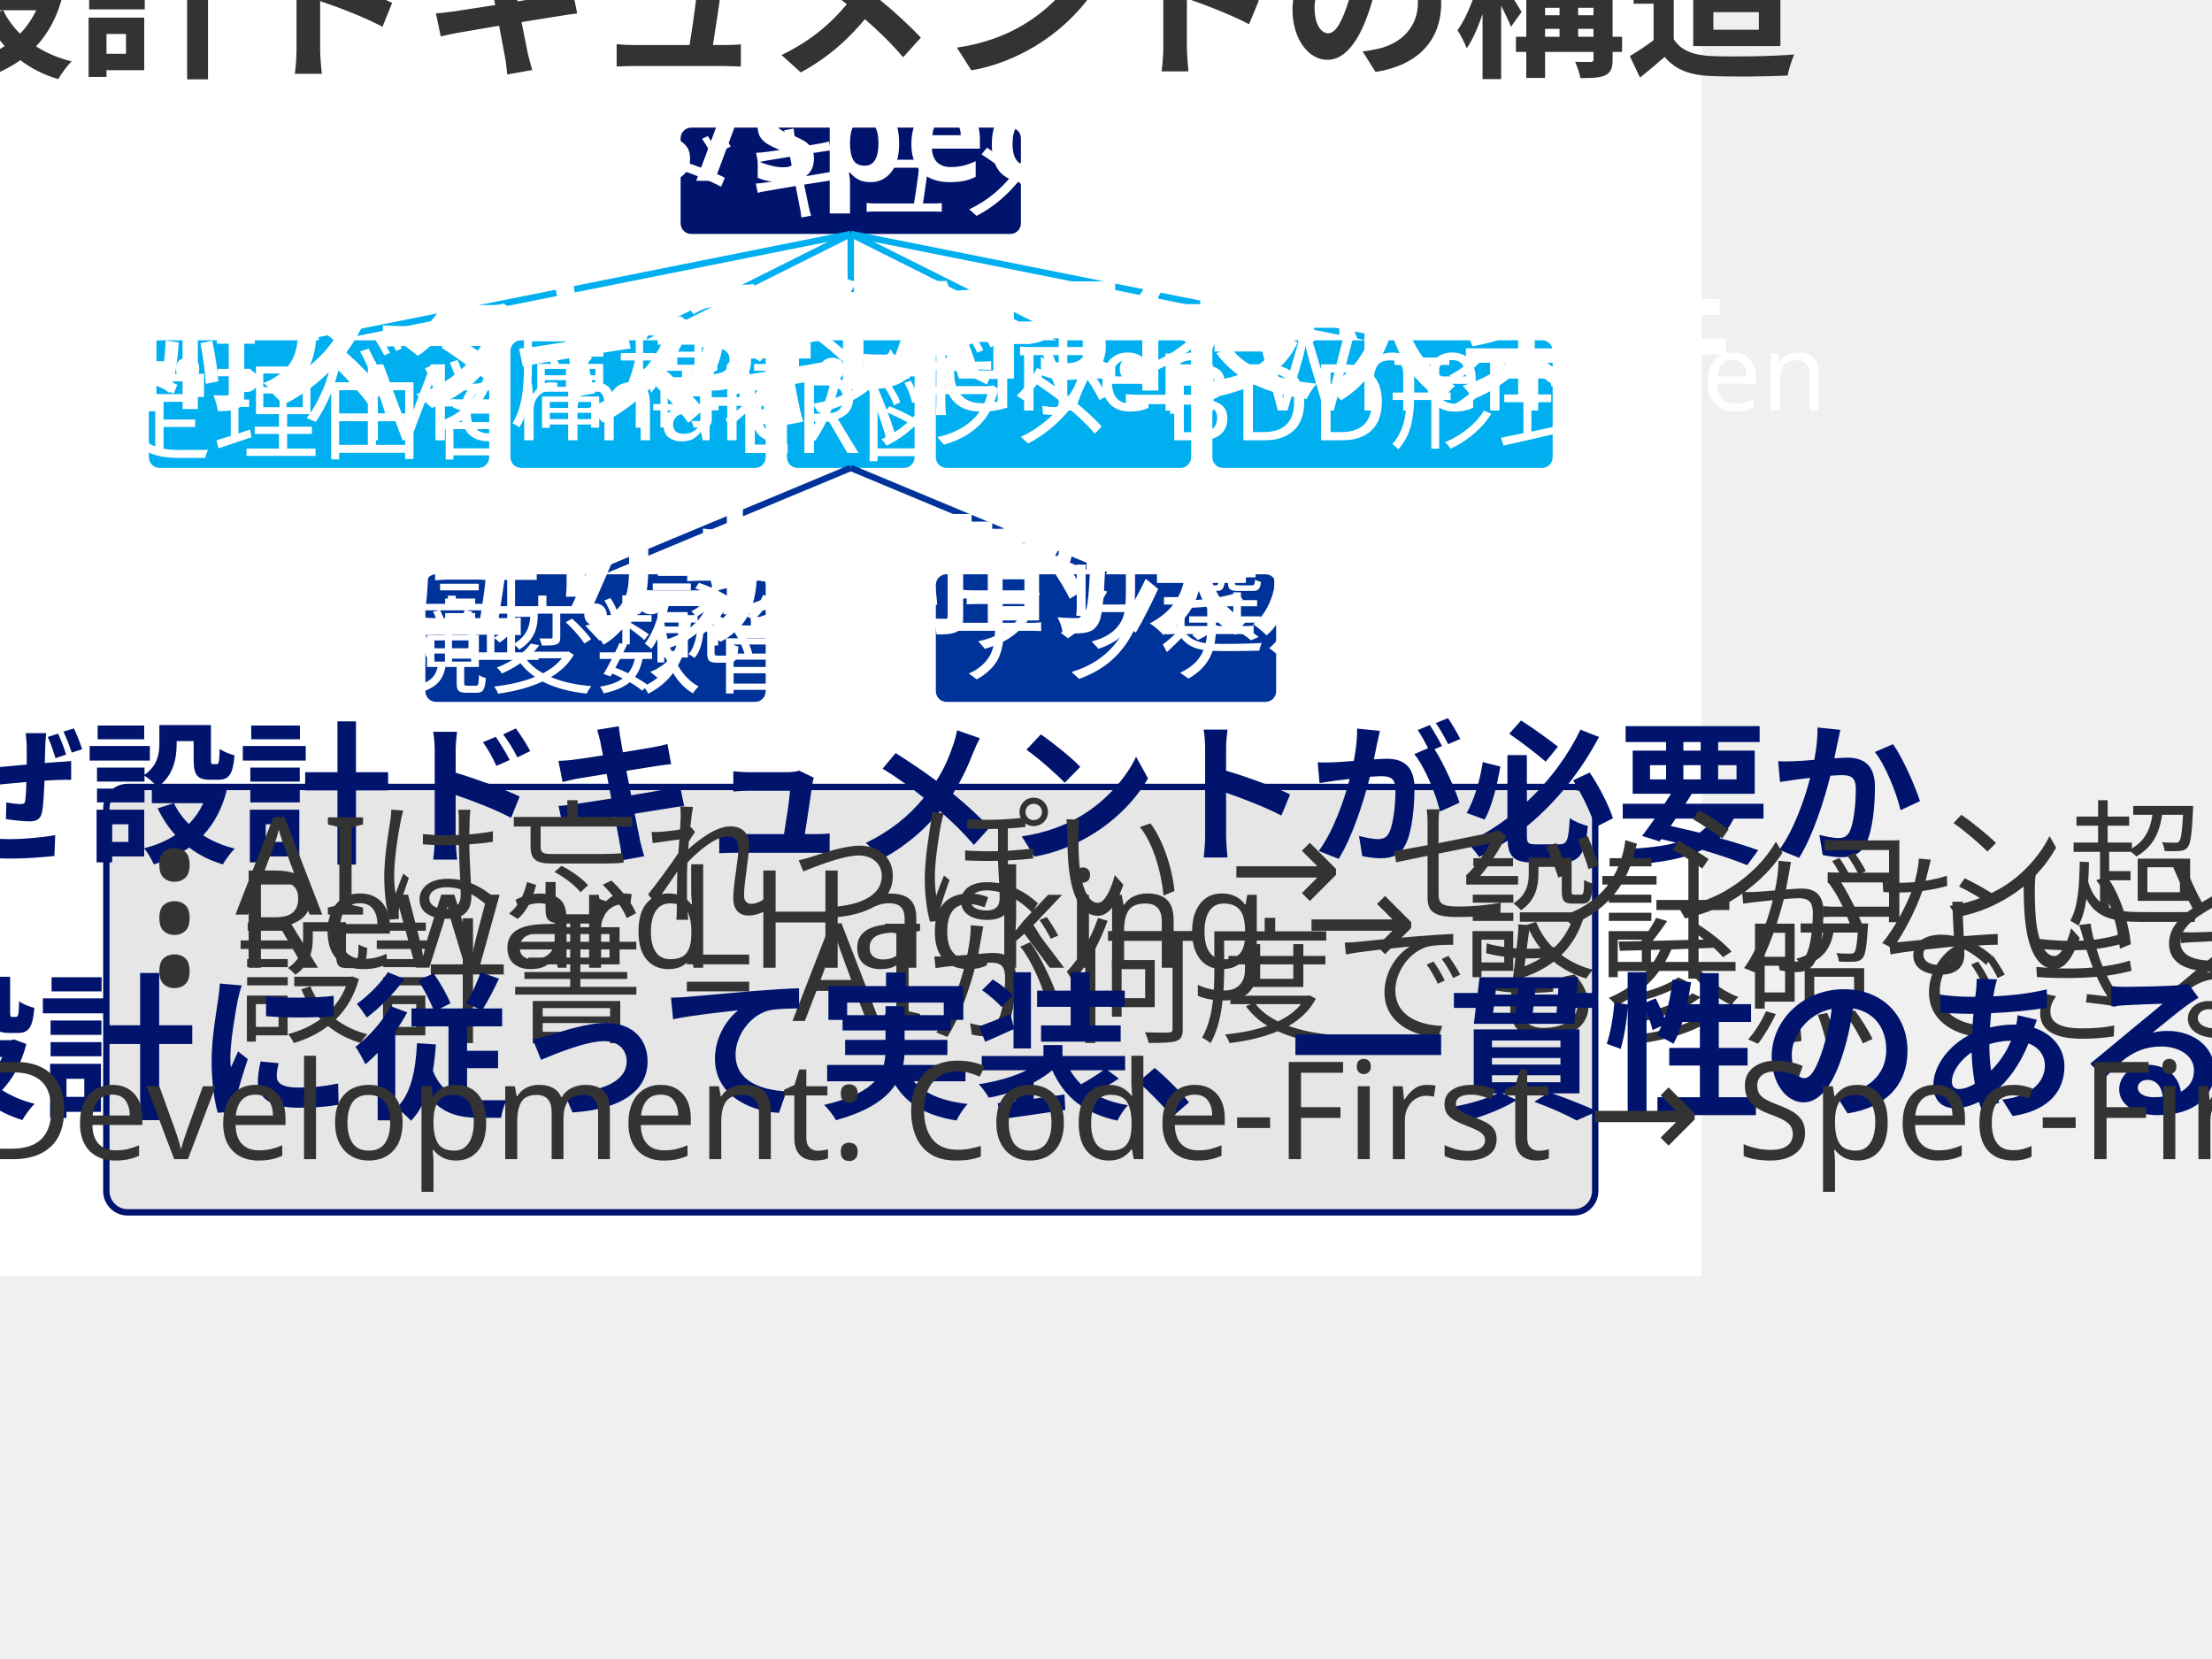
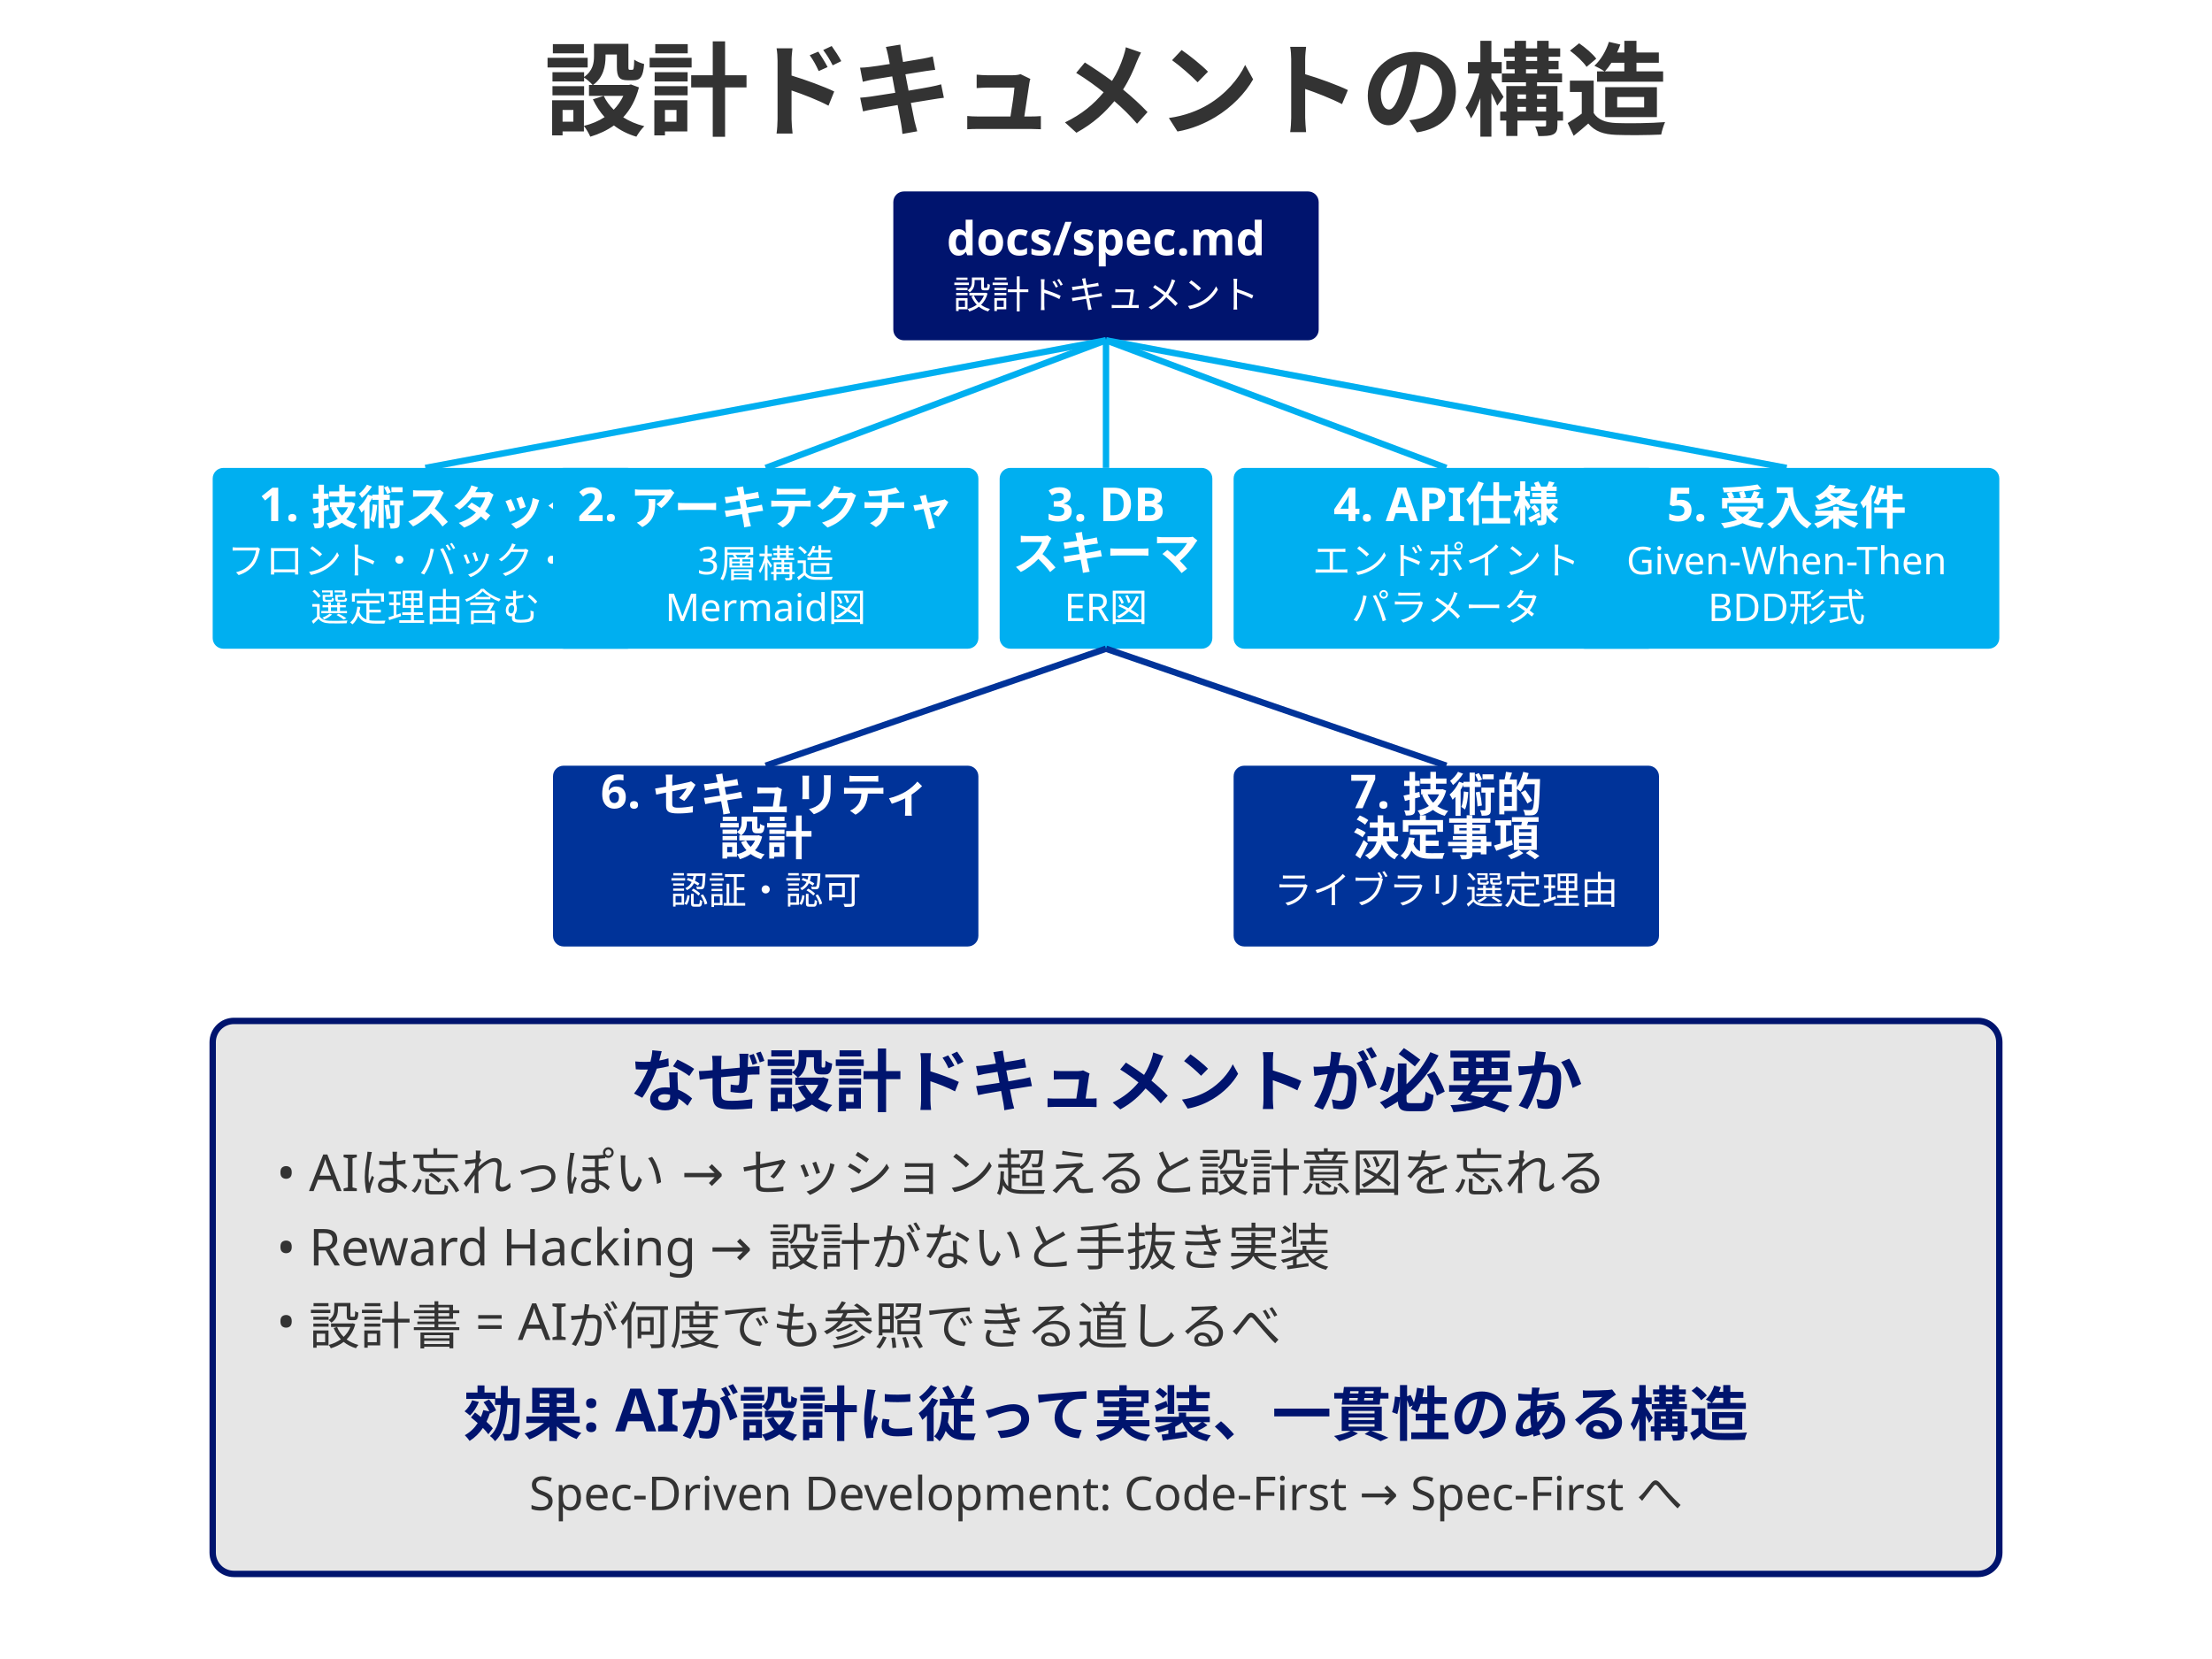
<svg xmlns="http://www.w3.org/2000/svg" viewBox="0 0 1040 780">
  <defs>
    <style>
-       .title { font-family: 'Noto Sans JP', sans-serif; font-size: 81px; font-weight: bold; fill: #333333; }
-       .node-text { font-family: 'Noto Sans JP', sans-serif; font-size: 64px; fill: white; font-weight: bold; }
-       .small-text { font-family: 'Noto Sans JP', sans-serif; font-size: 50px; fill: white; }
+       .title { font-family: 'Noto Sans JP', sans-serif; font-size: 48px; font-weight: bold; fill: #333333; }
+       .node-text { font-family: 'Noto Sans JP', sans-serif; font-size: 22px; fill: white; font-weight: bold; }
+       .small-text { font-family: 'Noto Sans JP', sans-serif; font-size: 18px; fill: white; }
+       .explanation-title { font-family: 'Noto Sans JP', sans-serif; font-size: 32px; fill: #00146E; font-weight: bold; }
+       .explanation-text { font-family: 'Noto Sans JP', sans-serif; font-size: 24px; fill: #333333; }
+       .effect-title { font-family: 'Noto Sans JP', sans-serif; font-size: 28px; fill: #00146E; font-weight: bold; }
+       .effect-text { font-family: 'Noto Sans JP', sans-serif; font-size: 22px; fill: #333333; }
    </style>
  </defs>
-   <rect width="800" height="600" fill="#FFFFFF" />
-   <text x="400" y="30" class="title" text-anchor="middle">設計ドキュメントの構造</text>
-   <rect x="320" y="60" width="160" height="50" fill="#00146E" rx="5" />
-   <text x="400" y="85" class="node-text" text-anchor="middle">docs/spec.md</text>
-   <text x="400" y="100" class="small-text" text-anchor="middle">設計ドキュメント</text>
-   <line x1="400" y1="110" x2="150" y2="160" stroke="#00AFF0" stroke-width="3" />
-   <line x1="400" y1="110" x2="300" y2="160" stroke="#00AFF0" stroke-width="3" />
-   <line x1="400" y1="110" x2="400" y2="160" stroke="#00AFF0" stroke-width="3" />
-   <line x1="400" y1="110" x2="500" y2="160" stroke="#00AFF0" stroke-width="3" />
-   <line x1="400" y1="110" x2="650" y2="160" stroke="#00AFF0" stroke-width="3" />
-   <rect x="70" y="160" width="160" height="60" fill="#00AFF0" rx="5" />
-   <text x="150" y="183" class="node-text" text-anchor="middle">1. 技術スタック</text>
-   <text x="150" y="198" class="small-text" text-anchor="middle">フロント・バック・DB</text>
-   <text x="150" y="212" class="small-text" text-anchor="middle">選定理由含む</text>
-   <rect x="240" y="160" width="120" height="60" fill="#00AFF0" rx="5" />
-   <text x="300" y="178" class="node-text" text-anchor="middle" font-size="26">2. アーキテクチャ</text>
-   <text x="300" y="193" class="small-text" text-anchor="middle">3層構造</text>
-   <text x="300" y="207" class="small-text" text-anchor="middle">Mermaid図</text>
-   <rect x="370" y="160" width="60" height="60" fill="#00AFF0" rx="5" />
-   <text x="400" y="183" class="node-text" text-anchor="middle" font-size="24">3. DB</text>
-   <text x="400" y="196" class="node-text" text-anchor="middle" font-size="24">スキーマ</text>
-   <text x="400" y="213" class="small-text" text-anchor="middle">ER図</text>
-   <rect x="440" y="160" width="120" height="60" fill="#00AFF0" rx="5" />
-   <text x="500" y="178" class="node-text" text-anchor="middle" font-size="26">4. API仕様</text>
-   <text x="500" y="193" class="small-text" text-anchor="middle">エンドポイント</text>
-   <text x="500" y="207" class="small-text" text-anchor="middle">パラメータ</text>
-   <rect x="570" y="160" width="160" height="60" fill="#00AFF0" rx="5" />
-   <text x="650" y="178" class="node-text" text-anchor="middle">5. 受入条件</text>
-   <text x="650" y="193" class="small-text" text-anchor="middle">Given-When-Then</text>
-   <text x="650" y="207" class="small-text" text-anchor="middle">BDD形式</text>
-   <line x1="400" y1="220" x2="280" y2="270" stroke="#003399" stroke-width="3" />
-   <line x1="400" y1="220" x2="520" y2="270" stroke="#003399" stroke-width="3" />
-   <rect x="200" y="270" width="160" height="60" fill="#003399" rx="5" />
-   <text x="280" y="293" class="node-text" text-anchor="middle">6. セキュリティ設計</text>
-   <text x="280" y="308" class="small-text" text-anchor="middle">認証・認可</text>
-   <text x="280" y="322" class="small-text" text-anchor="middle">環境変数管理</text>
-   <rect x="440" y="270" width="160" height="60" fill="#003399" rx="5" />
-   <text x="520" y="288" class="node-text" text-anchor="middle" font-size="26">7. 技術的決定事項</text>
-   <text x="520" y="303" class="small-text" text-anchor="middle">ライブラリ選定理由</text>
-   <text x="520" y="317" class="small-text" text-anchor="middle">アーキテクチャ判断</text>
-   <rect x="50" y="370" width="700" height="200" fill="#E6E6E6" stroke="#00146E" stroke-width="3" rx="10" />
-   <text x="400" y="400" style="font-family: 'Noto Sans JP', sans-serif; font-size: 72px; fill: #00146E; text-anchor: middle; font-weight: bold;">
+   <rect width="1040" height="780" fill="#FFFFFF" />
+   <text x="520" y="60" class="title" text-anchor="middle">設計ドキュメントの構造</text>
+   <rect x="420" y="90" width="200" height="70" fill="#00146E" rx="5" />
+   <text x="520" y="120" class="node-text" text-anchor="middle">docs/spec.md</text>
+   <text x="520" y="145" class="small-text" text-anchor="middle">設計ドキュメント</text>
+   <line x1="520" y1="160" x2="200" y2="220" stroke="#00AFF0" stroke-width="3" />
+   <line x1="520" y1="160" x2="360" y2="220" stroke="#00AFF0" stroke-width="3" />
+   <line x1="520" y1="160" x2="520" y2="220" stroke="#00AFF0" stroke-width="3" />
+   <line x1="520" y1="160" x2="680" y2="220" stroke="#00AFF0" stroke-width="3" />
+   <line x1="520" y1="160" x2="840" y2="220" stroke="#00AFF0" stroke-width="3" />
+   <rect x="100" y="220" width="200" height="85" fill="#00AFF0" rx="5" />
+   <text x="200" y="245" class="node-text" text-anchor="middle">1. 技術スタック</text>
+   <text x="200" y="270" class="small-text" text-anchor="middle">フロント・バック・DB</text>
+   <text x="200" y="292" class="small-text" text-anchor="middle">選定理由含む</text>
+   <rect x="260" y="220" width="200" height="85" fill="#00AFF0" rx="5" />
+   <text x="360" y="245" class="node-text" text-anchor="middle">2. アーキテクチャ</text>
+   <text x="360" y="270" class="small-text" text-anchor="middle">3層構造</text>
+   <text x="360" y="292" class="small-text" text-anchor="middle">Mermaid図</text>
+   <rect x="470" y="220" width="100" height="85" fill="#00AFF0" rx="5" />
+   <text x="520" y="245" class="node-text" text-anchor="middle">3. DB</text>
+   <text x="520" y="268" class="node-text" text-anchor="middle">スキーマ</text>
+   <text x="520" y="292" class="small-text" text-anchor="middle">ER図</text>
+   <rect x="580" y="220" width="200" height="85" fill="#00AFF0" rx="5" />
+   <text x="680" y="245" class="node-text" text-anchor="middle">4. API仕様</text>
+   <text x="680" y="270" class="small-text" text-anchor="middle">エンドポイント</text>
+   <text x="680" y="292" class="small-text" text-anchor="middle">パラメータ</text>
+   <rect x="740" y="220" width="200" height="85" fill="#00AFF0" rx="5" />
+   <text x="840" y="245" class="node-text" text-anchor="middle">5. 受入条件</text>
+   <text x="840" y="270" class="small-text" text-anchor="middle">Given-When-Then</text>
+   <text x="840" y="292" class="small-text" text-anchor="middle">BDD形式</text>
+   <line x1="520" y1="305" x2="360" y2="360" stroke="#003399" stroke-width="3" />
+   <line x1="520" y1="305" x2="680" y2="360" stroke="#003399" stroke-width="3" />
+   <rect x="260" y="360" width="200" height="85" fill="#003399" rx="5" />
+   <text x="360" y="380" class="node-text" text-anchor="middle">6. セキュリティ</text>
+   <text x="360" y="402" class="node-text" text-anchor="middle">設計</text>
+   <text x="360" y="425" class="small-text" text-anchor="middle">認証・認可</text>
+   <rect x="580" y="360" width="200" height="85" fill="#003399" rx="5" />
+   <text x="680" y="380" class="node-text" text-anchor="middle">7. 技術的</text>
+   <text x="680" y="402" class="node-text" text-anchor="middle">決定事項</text>
+   <text x="680" y="425" class="small-text" text-anchor="middle">ライブラリ選定理由</text>
+   <rect x="100" y="480" width="840" height="260" fill="#E6E6E6" stroke="#00146E" stroke-width="3" rx="10" />
+   <text x="520" y="520" class="explanation-title" text-anchor="middle">
    なぜ設計ドキュメントが必要か
  </text>
-   <text x="70" y="430" style="font-family: 'Noto Sans JP', sans-serif; font-size: 64px; fill: #333333;">
+   <text x="130" y="560" class="explanation-text">
    • AIは忘れっぽい → セッション超えると設計意図を忘れる
  </text>
-   <text x="70" y="455" style="font-family: 'Noto Sans JP', sans-serif; font-size: 64px; fill: #333333;">
+   <text x="130" y="595" class="explanation-text">
    • Reward Hacking → 設計がないと手抜き実装
  </text>
-   <text x="70" y="480" style="font-family: 'Noto Sans JP', sans-serif; font-size: 64px; fill: #333333;">
+   <text x="130" y="630" class="explanation-text">
    • 設計書 = AIが何度でも参照できる道しるべ
  </text>
-   <text x="400" y="520" style="font-family: 'Noto Sans JP', sans-serif; font-size: 74px; fill: #00146E; text-anchor: middle; font-weight: bold;">
+   <text x="520" y="675" class="effect-title" text-anchor="middle">
    効果: AIが設計に従って実装、一貫性のある構造
  </text>
-   <text x="400" y="545" style="font-family: 'Noto Sans JP', sans-serif; font-size: 64px; fill: #333333; text-anchor: middle;">
+   <text x="520" y="710" class="effect-text" text-anchor="middle">
    Spec-Driven Development: Code-First → Spec-First へ
  </text>
</svg>
